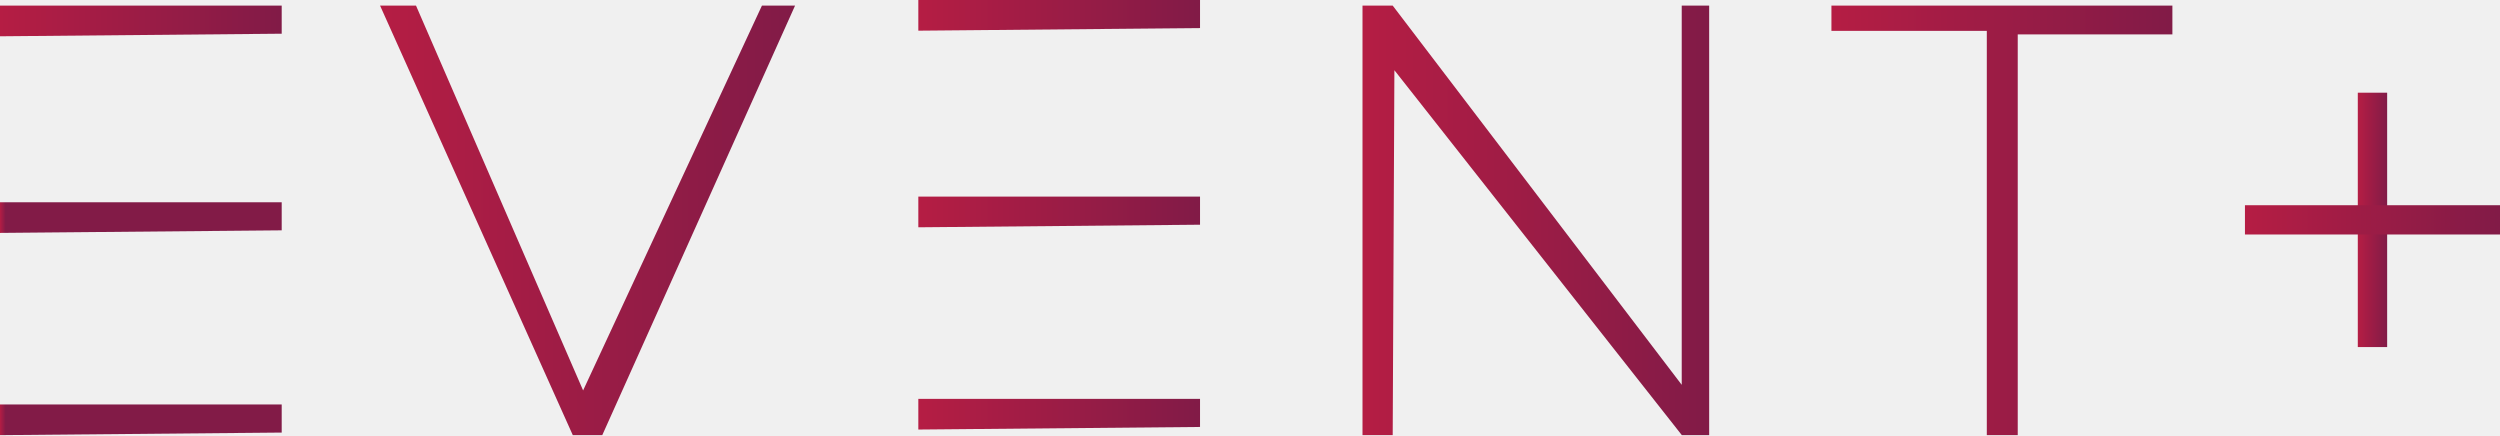
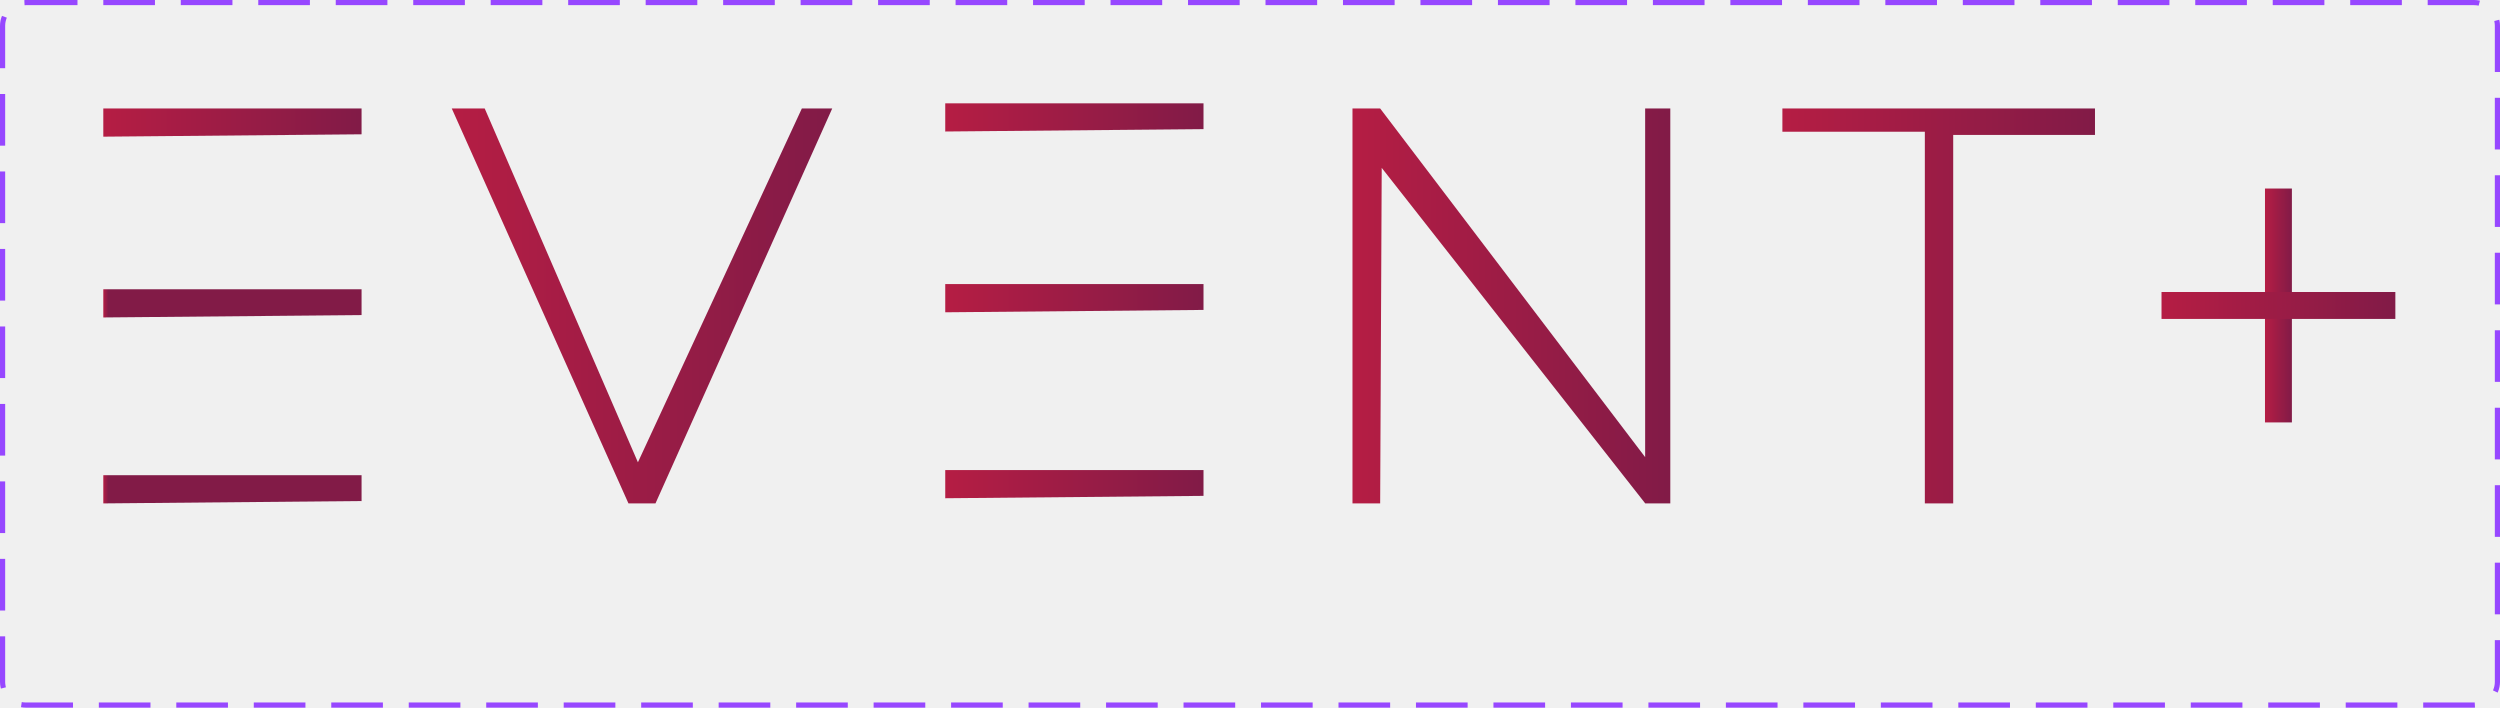
- <svg xmlns="http://www.w3.org/2000/svg" width="293" height="51" viewBox="0 0 293 51" fill="none">
-   <g clip-path="url(#clip0_0_196)">
-     <path d="M0 0.658V4.253L33.015 3.95V0.658H0Z" fill="url(#paint0_linear_0_196)" />
-     <path d="M0 23.703V27.297L33.015 26.995V23.703H0Z" fill="url(#paint1_linear_0_196)" />
-     <path d="M0 47.405V51L33.015 50.697V47.405H0Z" fill="url(#paint2_linear_0_196)" />
-     <path d="M107.628 0V3.595L140.643 3.292V0H107.628Z" fill="url(#paint3_linear_0_196)" />
-     <path d="M107.628 23.044V26.639L140.643 26.336V23.044H107.628Z" fill="url(#paint4_linear_0_196)" />
-     <path d="M107.628 46.747V50.342L140.643 50.039V46.747H107.628Z" fill="url(#paint5_linear_0_196)" />
-     <path d="M44.544 0.658H48.756L68.341 45.759L89.299 0.658H93.181L70.586 51H67.132L44.544 0.658Z" fill="url(#paint6_linear_0_196)" />
-     <path d="M163.225 51H159.686V0.658H163.225L197.098 45.101V0.658H200.314V51H197.112L163.423 8.23L163.225 51Z" fill="url(#paint7_linear_0_196)" />
-     <path d="M214.643 0.658H254.604V4.029H236.479V51H232.854V3.621H214.643V0.658Z" fill="url(#paint8_linear_0_196)" />
-     <path d="M279.774 10.864H276.334V40.676H279.774V10.864Z" fill="url(#paint9_linear_0_196)" />
-     <path d="M293.007 24.052H263.108V27.482H293.007V24.052Z" fill="url(#paint10_linear_0_196)" />
+ <svg xmlns="http://www.w3.org/2000/svg" width="484" height="137" viewBox="0 0 484 137" fill="none">
+   <rect x="0.5" y="0.5" width="483" height="136" rx="4.5" stroke="#9747FF" stroke-dasharray="10 5" />
+   <g clip-path="url(#clip0_0_91)">
+     <path d="M20 21V26.46L70 26V21H20Z" fill="url(#paint0_linear_0_91)" />
+     <path d="M20 56V61.46L70 61V56H20Z" fill="url(#paint1_linear_0_91)" />
+     <path d="M20 92V97.46L70 97V92H20Z" fill="url(#paint2_linear_0_91)" />
+     <path d="M183 20V25.46L233 25V20H183Z" fill="url(#paint3_linear_0_91)" />
+     <path d="M183 55V60.46L233 60V55H183Z" fill="url(#paint4_linear_0_91)" />
+     <path d="M183 91V96.46L233 96V91H183Z" fill="url(#paint5_linear_0_91)" />
+     <path d="M87.46 21H93.84L123.5 89.5L155.24 21H161.12L126.9 97.46H121.67L87.46 21Z" fill="url(#paint6_linear_0_91)" />
+     <path d="M267.2 97.46H261.84V21H267.2L318.5 88.5V21H323.37V97.46H318.52L267.5 32.5L267.2 97.46Z" fill="url(#paint7_linear_0_91)" />
+     <path d="M345.07 21H405.59V26.12H378.14V97.46H372.65V25.5H345.07V21Z" fill="url(#paint8_linear_0_91)" />
+     <path d="M443.71 36.5H438.5V81.78H443.71V36.5Z" fill="url(#paint9_linear_0_91)" />
+     <path d="M463.75 56.53H418.47V61.74H463.75V56.53Z" fill="url(#paint10_linear_0_91)" />
  </g>
  <defs>
-     <linearGradient id="paint0_linear_0_196" x1="0" y1="2.456" x2="33.015" y2="2.456" gradientUnits="userSpaceOnUse">
+     <linearGradient id="paint0_linear_0_91" x1="20" y1="23.73" x2="70" y2="23.73" gradientUnits="userSpaceOnUse">
      <stop stop-color="#B51D44" />
      <stop offset="0.99" stop-color="#821B47" />
    </linearGradient>
-     <linearGradient id="paint1_linear_0_196" x1="0" y1="25.5" x2="0.66" y2="25.5" gradientUnits="userSpaceOnUse">
+     <linearGradient id="paint1_linear_0_91" x1="20" y1="58.73" x2="21" y2="58.73" gradientUnits="userSpaceOnUse">
      <stop stop-color="#B51D44" />
      <stop offset="0.99" stop-color="#821B47" />
    </linearGradient>
-     <linearGradient id="paint2_linear_0_196" x1="0" y1="49.203" x2="0.66" y2="49.203" gradientUnits="userSpaceOnUse">
+     <linearGradient id="paint2_linear_0_91" x1="20" y1="94.73" x2="21" y2="94.73" gradientUnits="userSpaceOnUse">
      <stop stop-color="#B51D44" />
      <stop offset="0.99" stop-color="#821B47" />
    </linearGradient>
-     <linearGradient id="paint3_linear_0_196" x1="107.628" y1="1.797" x2="140.643" y2="1.797" gradientUnits="userSpaceOnUse">
+     <linearGradient id="paint3_linear_0_91" x1="183" y1="22.73" x2="233" y2="22.73" gradientUnits="userSpaceOnUse">
      <stop stop-color="#B51D44" />
      <stop offset="0.99" stop-color="#821B47" />
    </linearGradient>
-     <linearGradient id="paint4_linear_0_196" x1="107.628" y1="24.842" x2="140.643" y2="24.842" gradientUnits="userSpaceOnUse">
+     <linearGradient id="paint4_linear_0_91" x1="183" y1="57.73" x2="233" y2="57.73" gradientUnits="userSpaceOnUse">
      <stop stop-color="#B51D44" />
      <stop offset="0.99" stop-color="#821B47" />
    </linearGradient>
-     <linearGradient id="paint5_linear_0_196" x1="107.628" y1="48.544" x2="140.643" y2="48.544" gradientUnits="userSpaceOnUse">
+     <linearGradient id="paint5_linear_0_91" x1="183" y1="93.73" x2="233" y2="93.73" gradientUnits="userSpaceOnUse">
      <stop stop-color="#B51D44" />
      <stop offset="0.99" stop-color="#821B47" />
    </linearGradient>
-     <linearGradient id="paint6_linear_0_196" x1="44.544" y1="25.829" x2="93.181" y2="25.829" gradientUnits="userSpaceOnUse">
+     <linearGradient id="paint6_linear_0_91" x1="87.46" y1="59.23" x2="161.12" y2="59.23" gradientUnits="userSpaceOnUse">
      <stop stop-color="#B51D44" />
      <stop offset="0.99" stop-color="#821B47" />
    </linearGradient>
-     <linearGradient id="paint7_linear_0_196" x1="159.686" y1="25.829" x2="200.314" y2="25.829" gradientUnits="userSpaceOnUse">
+     <linearGradient id="paint7_linear_0_91" x1="261.84" y1="59.23" x2="323.37" y2="59.23" gradientUnits="userSpaceOnUse">
      <stop stop-color="#B51D44" />
      <stop offset="0.99" stop-color="#821B47" />
    </linearGradient>
-     <linearGradient id="paint8_linear_0_196" x1="214.643" y1="25.829" x2="254.604" y2="25.829" gradientUnits="userSpaceOnUse">
+     <linearGradient id="paint8_linear_0_91" x1="345.07" y1="59.23" x2="405.59" y2="59.23" gradientUnits="userSpaceOnUse">
      <stop stop-color="#B51D44" />
      <stop offset="0.99" stop-color="#821B47" />
    </linearGradient>
-     <linearGradient id="paint9_linear_0_196" x1="276.334" y1="25.77" x2="279.774" y2="25.77" gradientUnits="userSpaceOnUse">
+     <linearGradient id="paint9_linear_0_91" x1="438.5" y1="59.14" x2="443.71" y2="59.14" gradientUnits="userSpaceOnUse">
      <stop stop-color="#B51D44" />
      <stop offset="0.99" stop-color="#821B47" />
    </linearGradient>
-     <linearGradient id="paint10_linear_0_196" x1="263.108" y1="25.77" x2="293" y2="25.77" gradientUnits="userSpaceOnUse">
+     <linearGradient id="paint10_linear_0_91" x1="418.47" y1="59.14" x2="463.74" y2="59.14" gradientUnits="userSpaceOnUse">
      <stop stop-color="#B51D44" />
      <stop offset="0.99" stop-color="#821B47" />
    </linearGradient>
-     <clipPath id="clip0_0_196">
-       <rect width="293" height="51" fill="white" />
+     <clipPath id="clip0_0_91">
+       <rect width="443.74" height="77.46" fill="white" transform="translate(20 20)" />
    </clipPath>
  </defs>
</svg>
